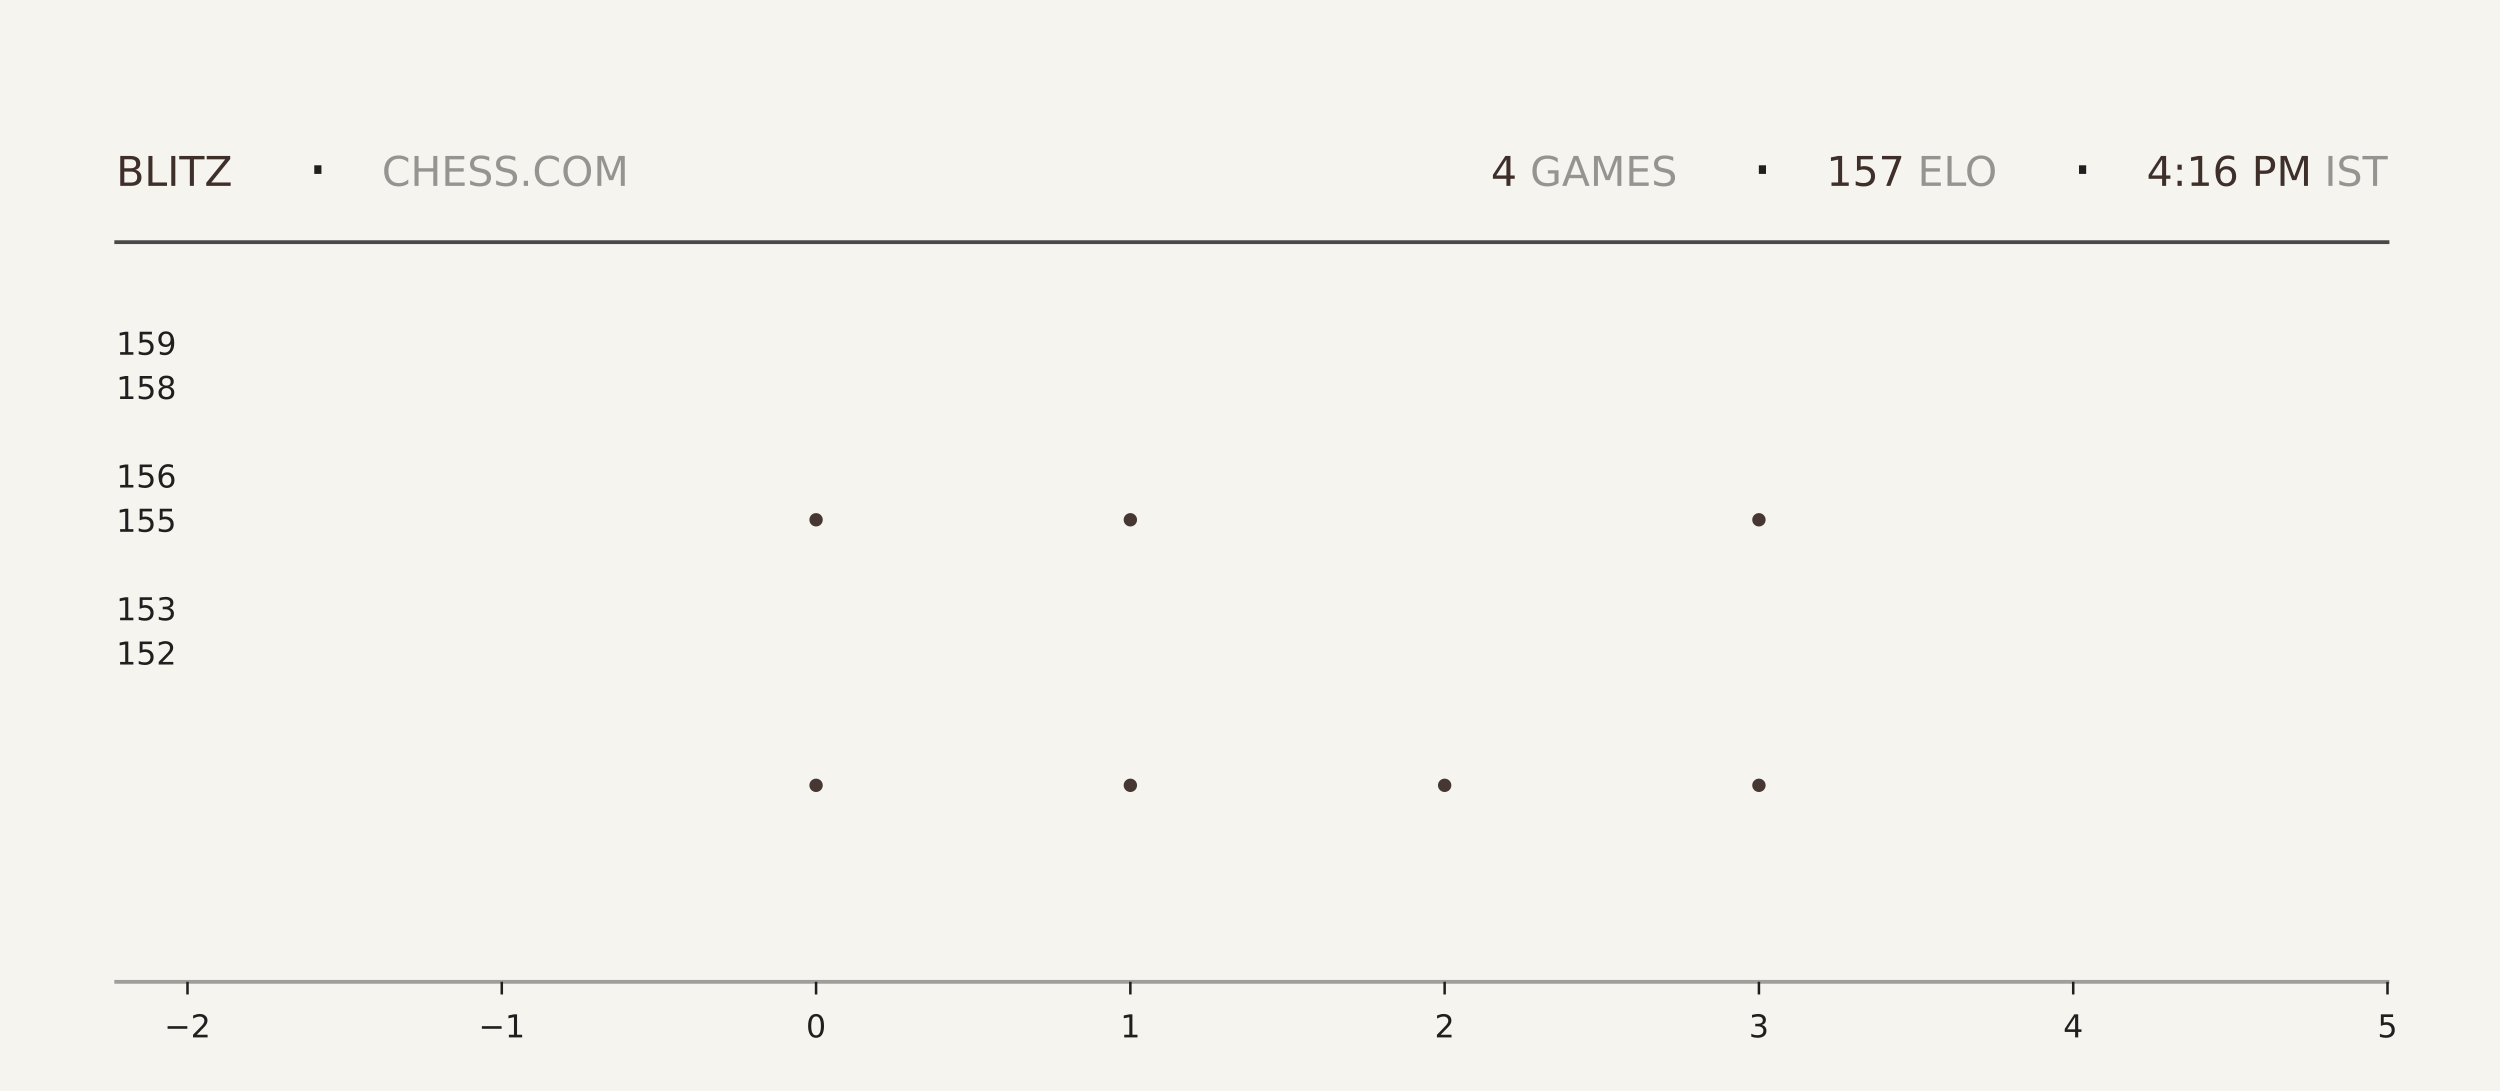
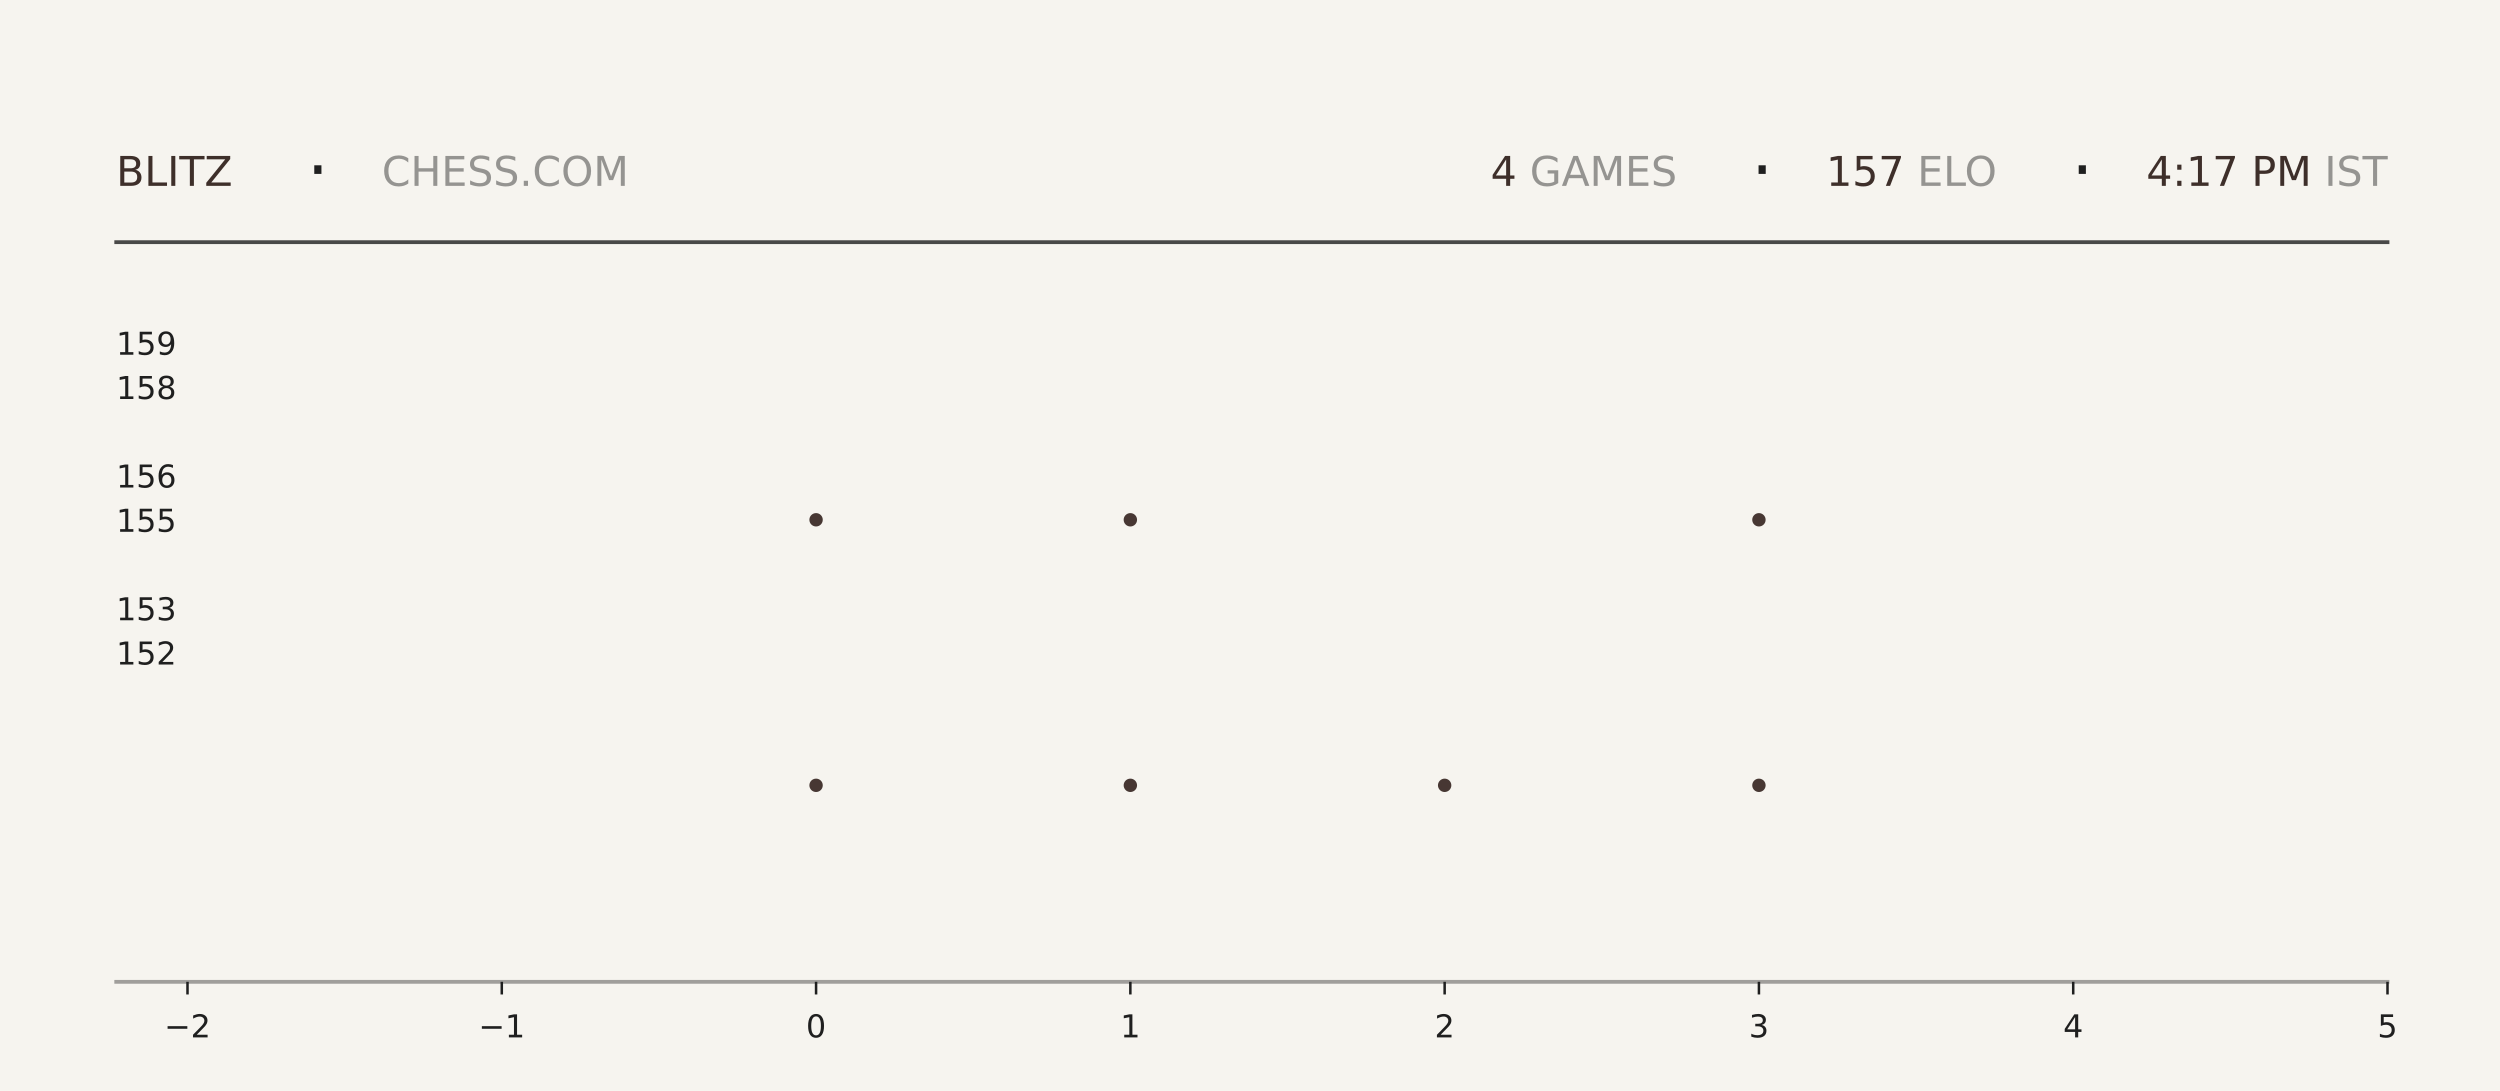
<svg xmlns="http://www.w3.org/2000/svg" xmlns:xlink="http://www.w3.org/1999/xlink" width="792pt" height="345.6pt" viewBox="0 0 792 345.6" version="1.1">
  <defs>
    <style type="text/css">*{stroke-linejoin: round; stroke-linecap: butt}</style>
  </defs>
  <g id="figure_1">
    <g id="patch_1">
      <path d="M 0 345.6  L 792 345.6  L 792 0  L 0 0  z " style="fill: #f6f4ef" />
    </g>
    <g id="axes_1">
      <g id="patch_2">
        <path d="M 59.4 311.04  L 756.36 311.04  L 756.36 103.68  L 59.4 103.68  z " style="fill: #f6f4ef" />
      </g>
      <g id="PathCollection_1">
        <defs>
-           <path id="mf59c70f610" d="M 0 2.121  C 0.563 2.121 1.102 1.898 1.5 1.5  C 1.898 1.102 2.121 0.563 2.121 0  C 2.121 -0.563 1.898 -1.102 1.5 -1.5  C 1.102 -1.898 0.563 -2.121 0 -2.121  C -0.563 -2.121 -1.102 -1.898 -1.5 -1.5  C -1.898 -1.102 -2.121 -0.563 -2.121 0  C -2.121 0.563 -1.898 1.102 -1.5 1.5  C -1.102 1.898 -0.563 2.121 0 2.121  z " />
-         </defs>
-         <g clip-path="url(#p4f84b5c952)">
-           <use xlink:href="#mf59c70f610" x="258.531" y="248.79" style="fill: #3e2f2a; fill-opacity: 0.95" />
-           <use xlink:href="#mf59c70f610" x="258.531" y="164.668" style="fill: #3e2f2a; fill-opacity: 0.95" />
+           <path id="m2084b16dbb" d="M 0 2.121  C 0.563 2.121 1.102 1.898 1.5 1.5  C 1.898 1.102 2.121 0.563 2.121 0  C 2.121 -0.563 1.898 -1.102 1.5 -1.5  C 1.102 -1.898 0.563 -2.121 0 -2.121  C -0.563 -2.121 -1.102 -1.898 -1.5 -1.5  C -1.898 -1.102 -2.121 -0.563 -2.121 0  C -2.121 0.563 -1.898 1.102 -1.5 1.5  C -1.102 1.898 -0.563 2.121 0 2.121  z " />
+         </defs>
+         <g clip-path="url(#p96aef5aac9)">
+           <use xlink:href="#m2084b16dbb" x="258.531" y="248.79" style="fill: #3e2f2a; fill-opacity: 0.95" />
+           <use xlink:href="#m2084b16dbb" x="258.531" y="164.668" style="fill: #3e2f2a; fill-opacity: 0.95" />
        </g>
      </g>
      <g id="PathCollection_2">
-         <g clip-path="url(#p4f84b5c952)">
-           <use xlink:href="#mf59c70f610" x="358.097" y="248.79" style="fill: #3e2f2a; fill-opacity: 0.95" />
-           <use xlink:href="#mf59c70f610" x="358.097" y="164.668" style="fill: #3e2f2a; fill-opacity: 0.95" />
-           <use xlink:href="#mf59c70f610" x="358.097" y="80.547" style="fill: #3e2f2a; fill-opacity: 0.95" />
+         <g clip-path="url(#p96aef5aac9)">
+           <use xlink:href="#m2084b16dbb" x="358.097" y="248.79" style="fill: #3e2f2a; fill-opacity: 0.95" />
+           <use xlink:href="#m2084b16dbb" x="358.097" y="164.668" style="fill: #3e2f2a; fill-opacity: 0.95" />
+           <use xlink:href="#m2084b16dbb" x="358.097" y="80.547" style="fill: #3e2f2a; fill-opacity: 0.95" />
        </g>
      </g>
      <g id="PathCollection_3">
-         <g clip-path="url(#p4f84b5c952)">
-           <use xlink:href="#mf59c70f610" x="457.663" y="248.79" style="fill: #3e2f2a; fill-opacity: 0.95" />
+         <g clip-path="url(#p96aef5aac9)">
+           <use xlink:href="#m2084b16dbb" x="457.663" y="248.79" style="fill: #3e2f2a; fill-opacity: 0.95" />
        </g>
      </g>
      <g id="PathCollection_4">
-         <g clip-path="url(#p4f84b5c952)">
-           <use xlink:href="#mf59c70f610" x="557.229" y="248.79" style="fill: #3e2f2a; fill-opacity: 0.95" />
-           <use xlink:href="#mf59c70f610" x="557.229" y="164.668" style="fill: #3e2f2a; fill-opacity: 0.95" />
-           <use xlink:href="#mf59c70f610" x="557.229" y="80.547" style="fill: #3e2f2a; fill-opacity: 0.95" />
+         <g clip-path="url(#p96aef5aac9)">
+           <use xlink:href="#m2084b16dbb" x="557.229" y="248.79" style="fill: #3e2f2a; fill-opacity: 0.95" />
+           <use xlink:href="#m2084b16dbb" x="557.229" y="164.668" style="fill: #3e2f2a; fill-opacity: 0.95" />
+           <use xlink:href="#m2084b16dbb" x="557.229" y="80.547" style="fill: #3e2f2a; fill-opacity: 0.95" />
        </g>
      </g>
      <g id="matplotlib.axis_1">
        <g id="xtick_1">
          <g id="line2d_1">
            <defs>
-               <path id="m965240391a" d="M 0 0  L 0 4  " style="stroke: #1f1f1f; stroke-width: 0.8" />
+               <path id="m8167514b02" d="M 0 0  L 0 4  " style="stroke: #1f1f1f; stroke-width: 0.8" />
            </defs>
            <g>
-               <use xlink:href="#m965240391a" x="59.4" y="311.04" style="fill: #1f1f1f; stroke: #1f1f1f; stroke-width: 0.8" />
+               <use xlink:href="#m8167514b02" x="59.4" y="311.04" style="fill: #1f1f1f; stroke: #1f1f1f; stroke-width: 0.8" />
            </g>
          </g>
          <g id="text_1">
            <g style="fill: #1f1f1f" transform="translate(52.02891 328.6384) scale(0.1 -0.1)">
              <defs>
                <path id="DejaVuSans-2212" d="M 678 2272  L 4684 2272  L 4684 1741  L 678 1741  L 678 2272  z " transform="scale(0.015625)" />
                <path id="DejaVuSans-32" d="M 1228 531  L 3431 531  L 3431 0  L 469 0  L 469 531  Q 828 903 1448 1529  Q 2069 2156 2228 2338  Q 2531 2678 2651 2914  Q 2772 3150 2772 3378  Q 2772 3750 2511 3984  Q 2250 4219 1831 4219  Q 1534 4219 1204 4116  Q 875 4013 500 3803  L 500 4441  Q 881 4594 1212 4672  Q 1544 4750 1819 4750  Q 2544 4750 2975 4387  Q 3406 4025 3406 3419  Q 3406 3131 3298 2873  Q 3191 2616 2906 2266  Q 2828 2175 2409 1742  Q 1991 1309 1228 531  z " transform="scale(0.015625)" />
              </defs>
              <use xlink:href="#DejaVuSans-2212" />
              <use xlink:href="#DejaVuSans-32" transform="translate(83.78906 0)" />
            </g>
          </g>
        </g>
        <g id="xtick_2">
          <g id="line2d_2">
            <g>
-               <use xlink:href="#m965240391a" x="158.966" y="311.04" style="fill: #1f1f1f; stroke: #1f1f1f; stroke-width: 0.8" />
+               <use xlink:href="#m8167514b02" x="158.966" y="311.04" style="fill: #1f1f1f; stroke: #1f1f1f; stroke-width: 0.8" />
            </g>
          </g>
          <g id="text_2">
            <g style="fill: #1f1f1f" transform="translate(151.5946 328.6384) scale(0.1 -0.1)">
              <defs>
                <path id="DejaVuSans-31" d="M 794 531  L 1825 531  L 1825 4091  L 703 3866  L 703 4441  L 1819 4666  L 2450 4666  L 2450 531  L 3481 531  L 3481 0  L 794 0  L 794 531  z " transform="scale(0.015625)" />
              </defs>
              <use xlink:href="#DejaVuSans-2212" />
              <use xlink:href="#DejaVuSans-31" transform="translate(83.78906 0)" />
            </g>
          </g>
        </g>
        <g id="xtick_3">
          <g id="line2d_3">
            <g>
-               <use xlink:href="#m965240391a" x="258.531" y="311.04" style="fill: #1f1f1f; stroke: #1f1f1f; stroke-width: 0.8" />
+               <use xlink:href="#m8167514b02" x="258.531" y="311.04" style="fill: #1f1f1f; stroke: #1f1f1f; stroke-width: 0.8" />
            </g>
          </g>
          <g id="text_3">
            <g style="fill: #1f1f1f" transform="translate(255.3502 328.6384) scale(0.1 -0.1)">
              <defs>
                <path id="DejaVuSans-30" d="M 2034 4250  Q 1547 4250 1301 3770  Q 1056 3291 1056 2328  Q 1056 1369 1301 889  Q 1547 409 2034 409  Q 2525 409 2770 889  Q 3016 1369 3016 2328  Q 3016 3291 2770 3770  Q 2525 4250 2034 4250  z M 2034 4750  Q 2819 4750 3233 4129  Q 3647 3509 3647 2328  Q 3647 1150 3233 529  Q 2819 -91 2034 -91  Q 1250 -91 836 529  Q 422 1150 422 2328  Q 422 3509 836 4129  Q 1250 4750 2034 4750  z " transform="scale(0.015625)" />
              </defs>
              <use xlink:href="#DejaVuSans-30" />
            </g>
          </g>
        </g>
        <g id="xtick_4">
          <g id="line2d_4">
            <g>
-               <use xlink:href="#m965240391a" x="358.097" y="311.04" style="fill: #1f1f1f; stroke: #1f1f1f; stroke-width: 0.8" />
+               <use xlink:href="#m8167514b02" x="358.097" y="311.04" style="fill: #1f1f1f; stroke: #1f1f1f; stroke-width: 0.8" />
            </g>
          </g>
          <g id="text_4">
            <g style="fill: #1f1f1f" transform="translate(354.9159 328.6384) scale(0.1 -0.1)">
              <use xlink:href="#DejaVuSans-31" />
            </g>
          </g>
        </g>
        <g id="xtick_5">
          <g id="line2d_5">
            <g>
-               <use xlink:href="#m965240391a" x="457.663" y="311.04" style="fill: #1f1f1f; stroke: #1f1f1f; stroke-width: 0.8" />
+               <use xlink:href="#m8167514b02" x="457.663" y="311.04" style="fill: #1f1f1f; stroke: #1f1f1f; stroke-width: 0.8" />
            </g>
          </g>
          <g id="text_5">
            <g style="fill: #1f1f1f" transform="translate(454.4816 328.6384) scale(0.1 -0.1)">
              <use xlink:href="#DejaVuSans-32" />
            </g>
          </g>
        </g>
        <g id="xtick_6">
          <g id="line2d_6">
            <g>
-               <use xlink:href="#m965240391a" x="557.229" y="311.04" style="fill: #1f1f1f; stroke: #1f1f1f; stroke-width: 0.8" />
+               <use xlink:href="#m8167514b02" x="557.229" y="311.04" style="fill: #1f1f1f; stroke: #1f1f1f; stroke-width: 0.8" />
            </g>
          </g>
          <g id="text_6">
            <g style="fill: #1f1f1f" transform="translate(554.0473 328.6384) scale(0.1 -0.1)">
              <defs>
                <path id="DejaVuSans-33" d="M 2597 2516  Q 3050 2419 3304 2112  Q 3559 1806 3559 1356  Q 3559 666 3084 287  Q 2609 -91 1734 -91  Q 1441 -91 1130 -33  Q 819 25 488 141  L 488 750  Q 750 597 1062 519  Q 1375 441 1716 441  Q 2309 441 2620 675  Q 2931 909 2931 1356  Q 2931 1769 2642 2001  Q 2353 2234 1838 2234  L 1294 2234  L 1294 2753  L 1863 2753  Q 2328 2753 2575 2939  Q 2822 3125 2822 3475  Q 2822 3834 2567 4026  Q 2313 4219 1838 4219  Q 1578 4219 1281 4162  Q 984 4106 628 3988  L 628 4550  Q 988 4650 1302 4700  Q 1616 4750 1894 4750  Q 2613 4750 3031 4423  Q 3450 4097 3450 3541  Q 3450 3153 3228 2886  Q 3006 2619 2597 2516  z " transform="scale(0.015625)" />
              </defs>
              <use xlink:href="#DejaVuSans-33" />
            </g>
          </g>
        </g>
        <g id="xtick_7">
          <g id="line2d_7">
            <g>
-               <use xlink:href="#m965240391a" x="656.794" y="311.04" style="fill: #1f1f1f; stroke: #1f1f1f; stroke-width: 0.8" />
+               <use xlink:href="#m8167514b02" x="656.794" y="311.04" style="fill: #1f1f1f; stroke: #1f1f1f; stroke-width: 0.8" />
            </g>
          </g>
          <g id="text_7">
            <g style="fill: #1f1f1f" transform="translate(653.613 328.6384) scale(0.1 -0.1)">
              <defs>
                <path id="DejaVuSans-34" d="M 2419 4116  L 825 1625  L 2419 1625  L 2419 4116  z M 2253 4666  L 3047 4666  L 3047 1625  L 3713 1625  L 3713 1100  L 3047 1100  L 3047 0  L 2419 0  L 2419 1100  L 313 1100  L 313 1709  L 2253 4666  z " transform="scale(0.015625)" />
              </defs>
              <use xlink:href="#DejaVuSans-34" />
            </g>
          </g>
        </g>
        <g id="xtick_8">
          <g id="line2d_8">
            <g>
-               <use xlink:href="#m965240391a" x="756.36" y="311.04" style="fill: #1f1f1f; stroke: #1f1f1f; stroke-width: 0.8" />
+               <use xlink:href="#m8167514b02" x="756.36" y="311.04" style="fill: #1f1f1f; stroke: #1f1f1f; stroke-width: 0.8" />
            </g>
          </g>
          <g id="text_8">
            <g style="fill: #1f1f1f" transform="translate(753.1788 328.6384) scale(0.1 -0.1)">
              <defs>
                <path id="DejaVuSans-35" d="M 691 4666  L 3169 4666  L 3169 4134  L 1269 4134  L 1269 2991  Q 1406 3038 1543 3061  Q 1681 3084 1819 3084  Q 2600 3084 3056 2656  Q 3513 2228 3513 1497  Q 3513 744 3044 326  Q 2575 -91 1722 -91  Q 1428 -91 1123 -41  Q 819 9 494 109  L 494 744  Q 775 591 1075 516  Q 1375 441 1709 441  Q 2250 441 2565 725  Q 2881 1009 2881 1497  Q 2881 1984 2565 2268  Q 2250 2553 1709 2553  Q 1456 2553 1204 2497  Q 953 2441 691 2322  L 691 4666  z " transform="scale(0.015625)" />
              </defs>
              <use xlink:href="#DejaVuSans-35" />
            </g>
          </g>
        </g>
      </g>
      <g id="matplotlib.axis_2">
        <g id="ytick_1">
          <g id="line2d_9" />
          <g id="text_9">
            <g style="fill: #1f1f1f" transform="translate(36.8125 210.5283) scale(0.1 -0.1)">
              <use xlink:href="#DejaVuSans-31" />
              <use xlink:href="#DejaVuSans-35" transform="translate(63.62305 0)" />
              <use xlink:href="#DejaVuSans-32" transform="translate(127.2461 0)" />
            </g>
          </g>
        </g>
        <g id="ytick_2">
          <g id="line2d_10" />
          <g id="text_10">
            <g style="fill: #1f1f1f" transform="translate(36.8125 196.508) scale(0.1 -0.1)">
              <use xlink:href="#DejaVuSans-31" />
              <use xlink:href="#DejaVuSans-35" transform="translate(63.62305 0)" />
              <use xlink:href="#DejaVuSans-33" transform="translate(127.2461 0)" />
            </g>
          </g>
        </g>
        <g id="ytick_3">
          <g id="line2d_11" />
          <g id="text_11">
            <g style="fill: #1f1f1f" transform="translate(36.8125 168.4675) scale(0.1 -0.1)">
              <use xlink:href="#DejaVuSans-31" />
              <use xlink:href="#DejaVuSans-35" transform="translate(63.62305 0)" />
              <use xlink:href="#DejaVuSans-35" transform="translate(127.2461 0)" />
            </g>
          </g>
        </g>
        <g id="ytick_4">
          <g id="line2d_12" />
          <g id="text_12">
            <g style="fill: #1f1f1f" transform="translate(36.8125 154.4472) scale(0.1 -0.1)">
              <defs>
                <path id="DejaVuSans-36" d="M 2113 2584  Q 1688 2584 1439 2293  Q 1191 2003 1191 1497  Q 1191 994 1439 701  Q 1688 409 2113 409  Q 2538 409 2786 701  Q 3034 994 3034 1497  Q 3034 2003 2786 2293  Q 2538 2584 2113 2584  z M 3366 4563  L 3366 3988  Q 3128 4100 2886 4159  Q 2644 4219 2406 4219  Q 1781 4219 1451 3797  Q 1122 3375 1075 2522  Q 1259 2794 1537 2939  Q 1816 3084 2150 3084  Q 2853 3084 3261 2657  Q 3669 2231 3669 1497  Q 3669 778 3244 343  Q 2819 -91 2113 -91  Q 1303 -91 875 529  Q 447 1150 447 2328  Q 447 3434 972 4092  Q 1497 4750 2381 4750  Q 2619 4750 2861 4703  Q 3103 4656 3366 4563  z " transform="scale(0.015625)" />
              </defs>
              <use xlink:href="#DejaVuSans-31" />
              <use xlink:href="#DejaVuSans-35" transform="translate(63.62305 0)" />
              <use xlink:href="#DejaVuSans-36" transform="translate(127.2461 0)" />
            </g>
          </g>
        </g>
        <g id="ytick_5">
          <g id="line2d_13" />
          <g id="text_13">
            <g style="fill: #1f1f1f" transform="translate(36.8125 126.4066) scale(0.1 -0.1)">
              <defs>
                <path id="DejaVuSans-38" d="M 2034 2216  Q 1584 2216 1326 1975  Q 1069 1734 1069 1313  Q 1069 891 1326 650  Q 1584 409 2034 409  Q 2484 409 2743 651  Q 3003 894 3003 1313  Q 3003 1734 2745 1975  Q 2488 2216 2034 2216  z M 1403 2484  Q 997 2584 770 2862  Q 544 3141 544 3541  Q 544 4100 942 4425  Q 1341 4750 2034 4750  Q 2731 4750 3128 4425  Q 3525 4100 3525 3541  Q 3525 3141 3298 2862  Q 3072 2584 2669 2484  Q 3125 2378 3379 2068  Q 3634 1759 3634 1313  Q 3634 634 3220 271  Q 2806 -91 2034 -91  Q 1263 -91 848 271  Q 434 634 434 1313  Q 434 1759 690 2068  Q 947 2378 1403 2484  z M 1172 3481  Q 1172 3119 1398 2916  Q 1625 2713 2034 2713  Q 2441 2713 2670 2916  Q 2900 3119 2900 3481  Q 2900 3844 2670 4047  Q 2441 4250 2034 4250  Q 1625 4250 1398 4047  Q 1172 3844 1172 3481  z " transform="scale(0.015625)" />
              </defs>
              <use xlink:href="#DejaVuSans-31" />
              <use xlink:href="#DejaVuSans-35" transform="translate(63.62305 0)" />
              <use xlink:href="#DejaVuSans-38" transform="translate(127.2461 0)" />
            </g>
          </g>
        </g>
        <g id="ytick_6">
          <g id="line2d_14" />
          <g id="text_14">
            <g style="fill: #1f1f1f" transform="translate(36.8125 112.3863) scale(0.1 -0.1)">
              <defs>
                <path id="DejaVuSans-39" d="M 703 97  L 703 672  Q 941 559 1184 500  Q 1428 441 1663 441  Q 2288 441 2617 861  Q 2947 1281 2994 2138  Q 2813 1869 2534 1725  Q 2256 1581 1919 1581  Q 1219 1581 811 2004  Q 403 2428 403 3163  Q 403 3881 828 4315  Q 1253 4750 1959 4750  Q 2769 4750 3195 4129  Q 3622 3509 3622 2328  Q 3622 1225 3098 567  Q 2575 -91 1691 -91  Q 1453 -91 1209 -44  Q 966 3 703 97  z M 1959 2075  Q 2384 2075 2632 2365  Q 2881 2656 2881 3163  Q 2881 3666 2632 3958  Q 2384 4250 1959 4250  Q 1534 4250 1286 3958  Q 1038 3666 1038 3163  Q 1038 2656 1286 2365  Q 1534 2075 1959 2075  z " transform="scale(0.015625)" />
              </defs>
              <use xlink:href="#DejaVuSans-31" />
              <use xlink:href="#DejaVuSans-35" transform="translate(63.62305 0)" />
              <use xlink:href="#DejaVuSans-39" transform="translate(127.2461 0)" />
            </g>
          </g>
        </g>
      </g>
    </g>
    <g id="line2d_15">
      <path d="M 36.82 76.723  L 756.36 76.723  " style="fill: none; stroke: #1f1f1f; stroke-opacity: 0.8; stroke-width: 1.2; stroke-linecap: square" />
    </g>
    <g id="line2d_16">
      <path d="M 36.82 311.04  L 756.36 311.04  " style="fill: none; stroke: #1f1f1f; stroke-opacity: 0.4; stroke-width: 1.2; stroke-linecap: square" />
    </g>
    <g id="text_15">
      <g style="fill: #3e2f2a" transform="translate(36.82 58.88319) scale(0.13 -0.13)">
        <defs>
          <path id="DejaVuSans-42" d="M 1259 2228  L 1259 519  L 2272 519  Q 2781 519 3026 730  Q 3272 941 3272 1375  Q 3272 1813 3026 2020  Q 2781 2228 2272 2228  L 1259 2228  z M 1259 4147  L 1259 2741  L 2194 2741  Q 2656 2741 2882 2914  Q 3109 3088 3109 3444  Q 3109 3797 2882 3972  Q 2656 4147 2194 4147  L 1259 4147  z M 628 4666  L 2241 4666  Q 2963 4666 3353 4366  Q 3744 4066 3744 3513  Q 3744 3084 3544 2831  Q 3344 2578 2956 2516  Q 3422 2416 3680 2098  Q 3938 1781 3938 1306  Q 3938 681 3513 340  Q 3088 0 2303 0  L 628 0  L 628 4666  z " transform="scale(0.015625)" />
          <path id="DejaVuSans-4c" d="M 628 4666  L 1259 4666  L 1259 531  L 3531 531  L 3531 0  L 628 0  L 628 4666  z " transform="scale(0.015625)" />
          <path id="DejaVuSans-49" d="M 628 4666  L 1259 4666  L 1259 0  L 628 0  L 628 4666  z " transform="scale(0.015625)" />
          <path id="DejaVuSans-54" d="M -19 4666  L 3928 4666  L 3928 4134  L 2272 4134  L 2272 0  L 1638 0  L 1638 4134  L -19 4134  L -19 4666  z " transform="scale(0.015625)" />
          <path id="DejaVuSans-5a" d="M 359 4666  L 4025 4666  L 4025 4184  L 1075 531  L 4097 531  L 4097 0  L 288 0  L 288 481  L 3238 4134  L 359 4134  L 359 4666  z " transform="scale(0.015625)" />
        </defs>
        <use xlink:href="#DejaVuSans-42" />
        <use xlink:href="#DejaVuSans-4c" transform="translate(68.60352 0)" />
        <use xlink:href="#DejaVuSans-49" transform="translate(124.3164 0)" />
        <use xlink:href="#DejaVuSans-54" transform="translate(153.8086 0)" />
        <use xlink:href="#DejaVuSans-5a" transform="translate(214.8926 0)" />
      </g>
    </g>
    <g id="text_16">
      <g style="fill: #1f1f1f" transform="translate(97.21 61.36662) scale(0.22 -0.22)">
        <defs>
          <path id="DejaVuSans-b7" d="M 684 2619  L 1344 2619  L 1344 1825  L 684 1825  L 684 2619  z " transform="scale(0.015625)" />
        </defs>
        <use xlink:href="#DejaVuSans-b7" />
      </g>
    </g>
    <g id="text_17">
      <g style="fill: #1f1f1f; opacity: 0.45" transform="translate(120.97 58.88319) scale(0.13 -0.13)">
        <defs>
          <path id="DejaVuSans-43" d="M 4122 4306  L 4122 3641  Q 3803 3938 3442 4084  Q 3081 4231 2675 4231  Q 1875 4231 1450 3742  Q 1025 3253 1025 2328  Q 1025 1406 1450 917  Q 1875 428 2675 428  Q 3081 428 3442 575  Q 3803 722 4122 1019  L 4122 359  Q 3791 134 3420 21  Q 3050 -91 2638 -91  Q 1578 -91 968 557  Q 359 1206 359 2328  Q 359 3453 968 4101  Q 1578 4750 2638 4750  Q 3056 4750 3426 4639  Q 3797 4528 4122 4306  z " transform="scale(0.015625)" />
          <path id="DejaVuSans-48" d="M 628 4666  L 1259 4666  L 1259 2753  L 3553 2753  L 3553 4666  L 4184 4666  L 4184 0  L 3553 0  L 3553 2222  L 1259 2222  L 1259 0  L 628 0  L 628 4666  z " transform="scale(0.015625)" />
          <path id="DejaVuSans-45" d="M 628 4666  L 3578 4666  L 3578 4134  L 1259 4134  L 1259 2753  L 3481 2753  L 3481 2222  L 1259 2222  L 1259 531  L 3634 531  L 3634 0  L 628 0  L 628 4666  z " transform="scale(0.015625)" />
          <path id="DejaVuSans-53" d="M 3425 4513  L 3425 3897  Q 3066 4069 2747 4153  Q 2428 4238 2131 4238  Q 1616 4238 1336 4038  Q 1056 3838 1056 3469  Q 1056 3159 1242 3001  Q 1428 2844 1947 2747  L 2328 2669  Q 3034 2534 3370 2195  Q 3706 1856 3706 1288  Q 3706 609 3251 259  Q 2797 -91 1919 -91  Q 1588 -91 1214 -16  Q 841 59 441 206  L 441 856  Q 825 641 1194 531  Q 1563 422 1919 422  Q 2459 422 2753 634  Q 3047 847 3047 1241  Q 3047 1584 2836 1778  Q 2625 1972 2144 2069  L 1759 2144  Q 1053 2284 737 2584  Q 422 2884 422 3419  Q 422 4038 858 4394  Q 1294 4750 2059 4750  Q 2388 4750 2728 4690  Q 3069 4631 3425 4513  z " transform="scale(0.015625)" />
          <path id="DejaVuSans-2e" d="M 684 794  L 1344 794  L 1344 0  L 684 0  L 684 794  z " transform="scale(0.015625)" />
          <path id="DejaVuSans-4f" d="M 2522 4238  Q 1834 4238 1429 3725  Q 1025 3213 1025 2328  Q 1025 1447 1429 934  Q 1834 422 2522 422  Q 3209 422 3611 934  Q 4013 1447 4013 2328  Q 4013 3213 3611 3725  Q 3209 4238 2522 4238  z M 2522 4750  Q 3503 4750 4090 4092  Q 4678 3434 4678 2328  Q 4678 1225 4090 567  Q 3503 -91 2522 -91  Q 1538 -91 948 565  Q 359 1222 359 2328  Q 359 3434 948 4092  Q 1538 4750 2522 4750  z " transform="scale(0.015625)" />
          <path id="DejaVuSans-4d" d="M 628 4666  L 1569 4666  L 2759 1491  L 3956 4666  L 4897 4666  L 4897 0  L 4281 0  L 4281 4097  L 3078 897  L 2444 897  L 1241 4097  L 1241 0  L 628 0  L 628 4666  z " transform="scale(0.015625)" />
        </defs>
        <use xlink:href="#DejaVuSans-43" />
        <use xlink:href="#DejaVuSans-48" transform="translate(69.82422 0)" />
        <use xlink:href="#DejaVuSans-45" transform="translate(145.0195 0)" />
        <use xlink:href="#DejaVuSans-53" transform="translate(208.2031 0)" />
        <use xlink:href="#DejaVuSans-53" transform="translate(271.6797 0)" />
        <use xlink:href="#DejaVuSans-2e" transform="translate(335.1562 0)" />
        <use xlink:href="#DejaVuSans-43" transform="translate(366.9434 0)" />
        <use xlink:href="#DejaVuSans-4f" transform="translate(436.7676 0)" />
        <use xlink:href="#DejaVuSans-4d" transform="translate(515.4785 0)" />
      </g>
    </g>
    <g id="text_18">
-       <g style="fill: #3e2f2a" transform="translate(472.32 58.88319) scale(0.13 -0.13)">
+       <g style="fill: #3e2f2a" transform="translate(472.23 58.88319) scale(0.13 -0.13)">
        <use xlink:href="#DejaVuSans-34" />
      </g>
    </g>
    <g id="text_19">
-       <g style="fill: #1f1f1f; opacity: 0.45" transform="translate(480.6 58.88319) scale(0.13 -0.13)">
+       <g style="fill: #1f1f1f; opacity: 0.45" transform="translate(480.51 58.88319) scale(0.13 -0.13)">
        <defs>
          <path id="DejaVuSans-20" transform="scale(0.015625)" />
          <path id="DejaVuSans-47" d="M 3809 666  L 3809 1919  L 2778 1919  L 2778 2438  L 4434 2438  L 4434 434  Q 4069 175 3628 42  Q 3188 -91 2688 -91  Q 1594 -91 976 548  Q 359 1188 359 2328  Q 359 3472 976 4111  Q 1594 4750 2688 4750  Q 3144 4750 3555 4637  Q 3966 4525 4313 4306  L 4313 3634  Q 3963 3931 3569 4081  Q 3175 4231 2741 4231  Q 1884 4231 1454 3753  Q 1025 3275 1025 2328  Q 1025 1384 1454 906  Q 1884 428 2741 428  Q 3075 428 3337 486  Q 3600 544 3809 666  z " transform="scale(0.015625)" />
          <path id="DejaVuSans-41" d="M 2188 4044  L 1331 1722  L 3047 1722  L 2188 4044  z M 1831 4666  L 2547 4666  L 4325 0  L 3669 0  L 3244 1197  L 1141 1197  L 716 0  L 50 0  L 1831 4666  z " transform="scale(0.015625)" />
        </defs>
        <use xlink:href="#DejaVuSans-20" />
        <use xlink:href="#DejaVuSans-47" transform="translate(31.78711 0)" />
        <use xlink:href="#DejaVuSans-41" transform="translate(109.2773 0)" />
        <use xlink:href="#DejaVuSans-4d" transform="translate(177.6855 0)" />
        <use xlink:href="#DejaVuSans-45" transform="translate(263.9648 0)" />
        <use xlink:href="#DejaVuSans-53" transform="translate(327.1484 0)" />
      </g>
    </g>
    <g id="text_20">
-       <g style="fill: #1f1f1f" transform="translate(554.85 61.36662) scale(0.22 -0.22)">
+       <g style="fill: #1f1f1f" transform="translate(554.76 61.36662) scale(0.22 -0.22)">
        <use xlink:href="#DejaVuSans-b7" />
      </g>
    </g>
    <g id="text_21">
-       <g style="fill: #3e2f2a" transform="translate(578.61 58.88319) scale(0.13 -0.13)">
+       <g style="fill: #3e2f2a" transform="translate(578.52 58.88319) scale(0.13 -0.13)">
        <defs>
          <path id="DejaVuSans-37" d="M 525 4666  L 3525 4666  L 3525 4397  L 1831 0  L 1172 0  L 2766 4134  L 525 4134  L 525 4666  z " transform="scale(0.015625)" />
        </defs>
        <use xlink:href="#DejaVuSans-31" />
        <use xlink:href="#DejaVuSans-35" transform="translate(63.62305 0)" />
        <use xlink:href="#DejaVuSans-37" transform="translate(127.2461 0)" />
      </g>
    </g>
    <g id="text_22">
-       <g style="fill: #1f1f1f; opacity: 0.45" transform="translate(603.36 58.88319) scale(0.13 -0.13)">
+       <g style="fill: #1f1f1f; opacity: 0.45" transform="translate(603.27 58.88319) scale(0.13 -0.13)">
        <use xlink:href="#DejaVuSans-20" />
        <use xlink:href="#DejaVuSans-45" transform="translate(31.78711 0)" />
        <use xlink:href="#DejaVuSans-4c" transform="translate(94.9707 0)" />
        <use xlink:href="#DejaVuSans-4f" transform="translate(147.0586 0)" />
      </g>
    </g>
    <g id="text_23">
-       <g style="fill: #1f1f1f" transform="translate(656.28 61.36662) scale(0.22 -0.22)">
+       <g style="fill: #1f1f1f" transform="translate(656.19 61.36662) scale(0.22 -0.22)">
        <use xlink:href="#DejaVuSans-b7" />
      </g>
    </g>
    <g id="text_24">
-       <g style="fill: #3e2f2a" transform="translate(680.04 58.88319) scale(0.13 -0.13)">
+       <g style="fill: #3e2f2a" transform="translate(679.95 58.88319) scale(0.13 -0.13)">
        <defs>
          <path id="DejaVuSans-3a" d="M 750 794  L 1409 794  L 1409 0  L 750 0  L 750 794  z M 750 3309  L 1409 3309  L 1409 2516  L 750 2516  L 750 3309  z " transform="scale(0.015625)" />
          <path id="DejaVuSans-50" d="M 1259 4147  L 1259 2394  L 2053 2394  Q 2494 2394 2734 2622  Q 2975 2850 2975 3272  Q 2975 3691 2734 3919  Q 2494 4147 2053 4147  L 1259 4147  z M 628 4666  L 2053 4666  Q 2838 4666 3239 4311  Q 3641 3956 3641 3272  Q 3641 2581 3239 2228  Q 2838 1875 2053 1875  L 1259 1875  L 1259 0  L 628 0  L 628 4666  z " transform="scale(0.015625)" />
        </defs>
        <use xlink:href="#DejaVuSans-34" />
        <use xlink:href="#DejaVuSans-3a" transform="translate(63.62305 0)" />
        <use xlink:href="#DejaVuSans-31" transform="translate(97.31445 0)" />
-         <use xlink:href="#DejaVuSans-36" transform="translate(160.9375 0)" />
+         <use xlink:href="#DejaVuSans-37" transform="translate(160.9375 0)" />
        <use xlink:href="#DejaVuSans-20" transform="translate(224.5605 0)" />
        <use xlink:href="#DejaVuSans-50" transform="translate(256.3477 0)" />
        <use xlink:href="#DejaVuSans-4d" transform="translate(316.6504 0)" />
      </g>
    </g>
    <g id="text_25">
      <g style="fill: #1f1f1f; opacity: 0.45" transform="translate(732.24 58.88319) scale(0.13 -0.13)">
        <use xlink:href="#DejaVuSans-20" />
        <use xlink:href="#DejaVuSans-49" transform="translate(31.78711 0)" />
        <use xlink:href="#DejaVuSans-53" transform="translate(61.2793 0)" />
        <use xlink:href="#DejaVuSans-54" transform="translate(124.7559 0)" />
      </g>
    </g>
  </g>
  <defs>
-     <clipPath id="p4f84b5c952">
+     <clipPath id="p96aef5aac9">
      <rect x="59.4" y="103.68" width="696.96" height="207.36" />
    </clipPath>
  </defs>
</svg>
